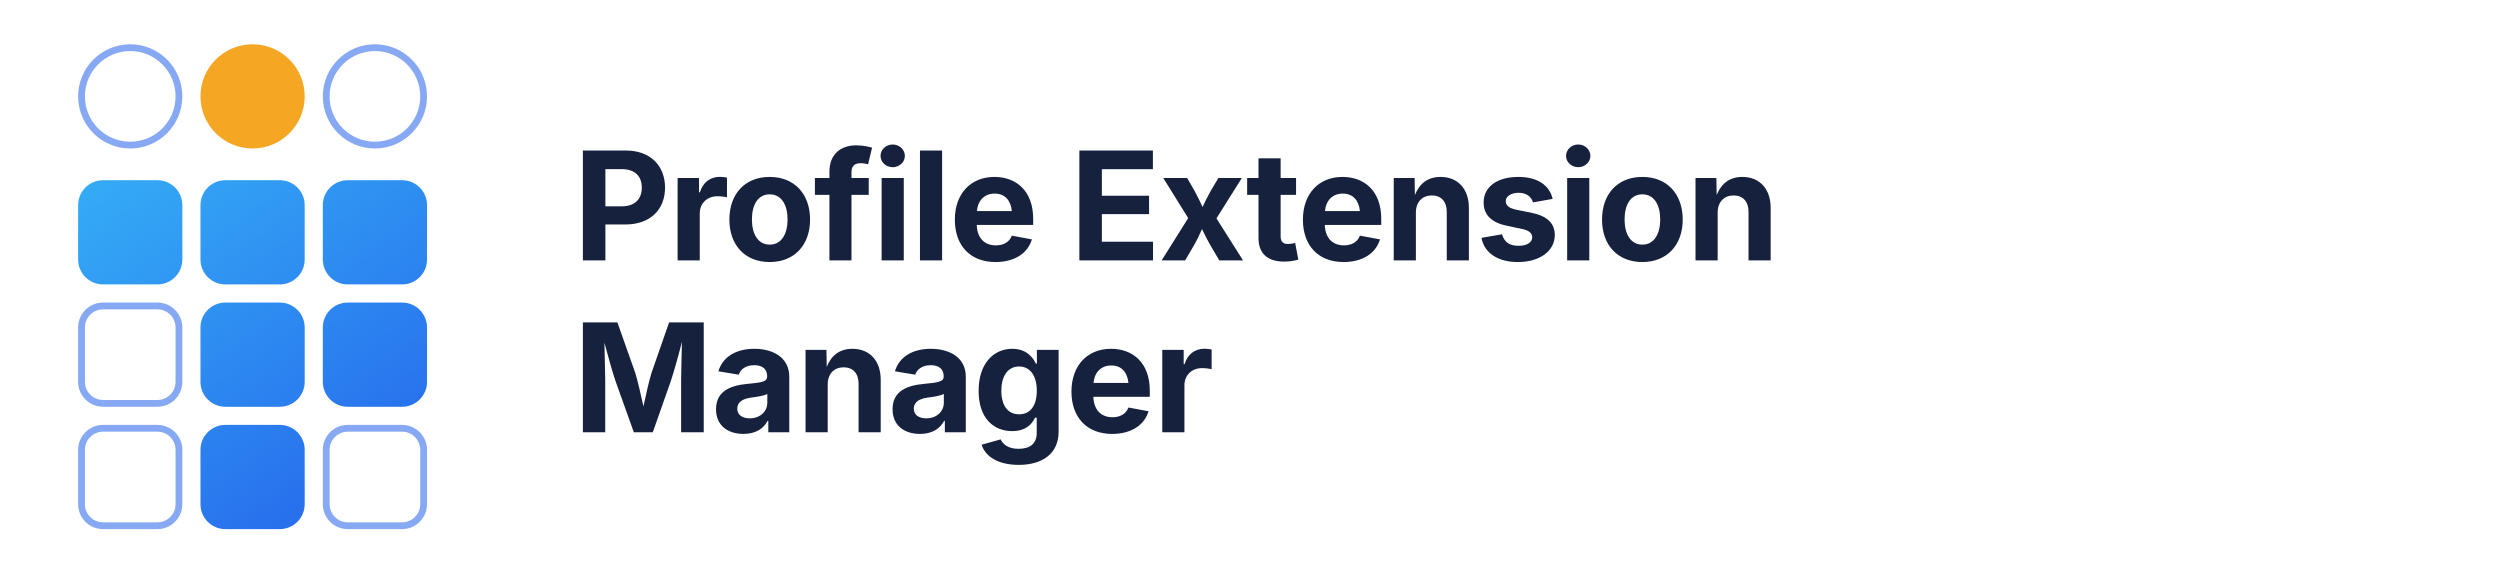
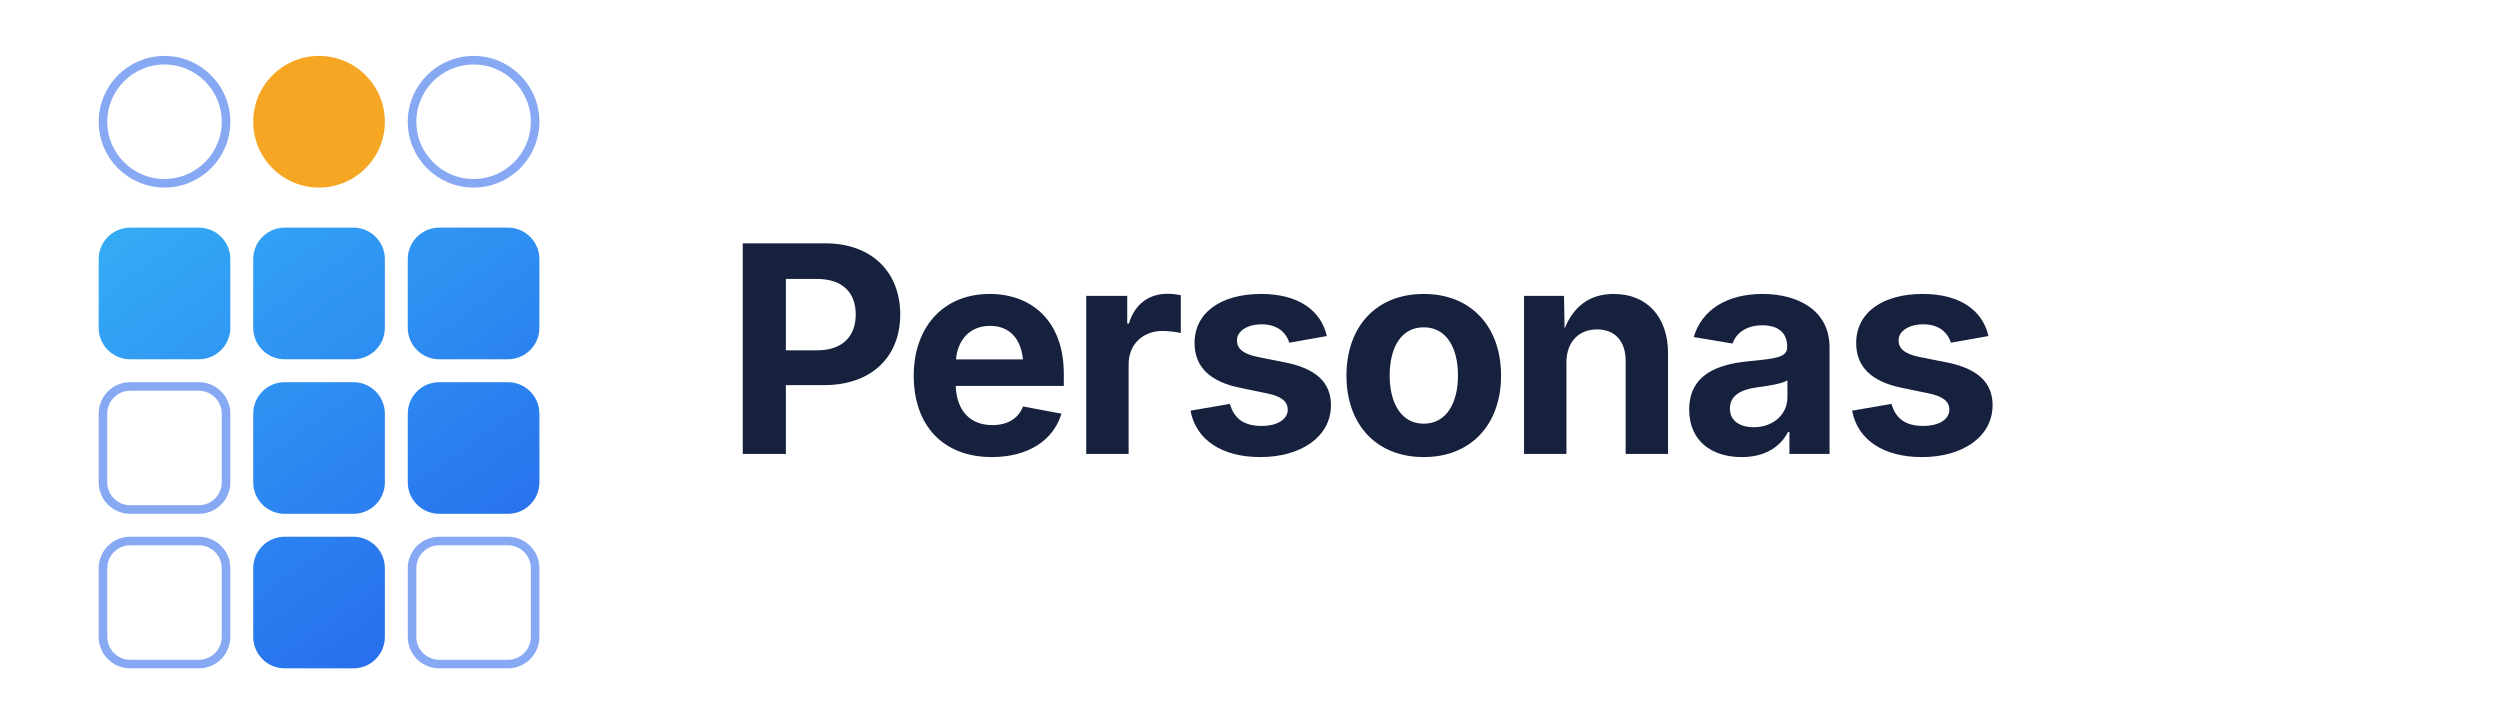
- <svg xmlns="http://www.w3.org/2000/svg" width="960" height="220" viewBox="0 0 960 220">
+ <svg xmlns="http://www.w3.org/2000/svg" width="760" height="220" viewBox="0 0 760 220">
  <defs>
-     <linearGradient id="LG" x1="0" y1="0" x2="154" y2="214" gradientUnits="userSpaceOnUse">
+     <linearGradient id="LLCellGradient" x1="0" y1="0" x2="154" y2="214" gradientUnits="userSpaceOnUse">
      <stop offset="0" stop-color="#38BDF8" />
      <stop offset="1" stop-color="#2563EB" />
    </linearGradient>
  </defs>
  <g transform="translate(30,17) scale(0.87)">
    <circle cx="23" cy="23" r="21.5" fill="none" stroke="#2563EB" stroke-opacity="0.55" stroke-width="3" />
    <circle cx="77" cy="23" r="23" fill="#F5A623" />
    <circle cx="131" cy="23" r="21.5" fill="none" stroke="#2563EB" stroke-opacity="0.55" stroke-width="3" />
-     <rect x="0" y="60" width="46" height="46" rx="11" fill="url(#LG)" />
-     <rect x="54" y="60" width="46" height="46" rx="11" fill="url(#LG)" />
-     <rect x="108" y="60" width="46" height="46" rx="11" fill="url(#LG)" />
+     <rect x="0" y="60" width="46" height="46" rx="11" fill="url(#LLCellGradient)" />
+     <rect x="54" y="60" width="46" height="46" rx="11" fill="url(#LLCellGradient)" />
+     <rect x="108" y="60" width="46" height="46" rx="11" fill="url(#LLCellGradient)" />
    <rect x="1.5" y="115.5" width="43" height="43" rx="9.5" fill="none" stroke="#2563EB" stroke-opacity="0.55" stroke-width="3" />
-     <rect x="54" y="114" width="46" height="46" rx="11" fill="url(#LG)" />
-     <rect x="108" y="114" width="46" height="46" rx="11" fill="url(#LG)" />
+     <rect x="54" y="114" width="46" height="46" rx="11" fill="url(#LLCellGradient)" />
+     <rect x="108" y="114" width="46" height="46" rx="11" fill="url(#LLCellGradient)" />
    <rect x="1.5" y="169.5" width="43" height="43" rx="9.5" fill="none" stroke="#2563EB" stroke-opacity="0.55" stroke-width="3" />
-     <rect x="54" y="168" width="46" height="46" rx="11" fill="url(#LG)" />
+     <rect x="54" y="168" width="46" height="46" rx="11" fill="url(#LLCellGradient)" />
    <rect x="109.5" y="169.5" width="43" height="43" rx="9.5" fill="none" stroke="#2563EB" stroke-opacity="0.55" stroke-width="3" />
  </g>
-   <text x="220" y="100" font-family="Inter, 'Segoe UI', sans-serif" font-size="58" font-weight="700" fill="#16213E" letter-spacing="-1">Profile Extension</text>
-   <text x="220" y="166" font-family="Inter, 'Segoe UI', sans-serif" font-size="58" font-weight="700" fill="#16213E" letter-spacing="-1">Manager</text>
+   <text x="220" y="138" font-family="Inter, 'Segoe UI', sans-serif" font-size="88" font-weight="700" fill="#16213E" letter-spacing="-2">Personas</text>
</svg>
